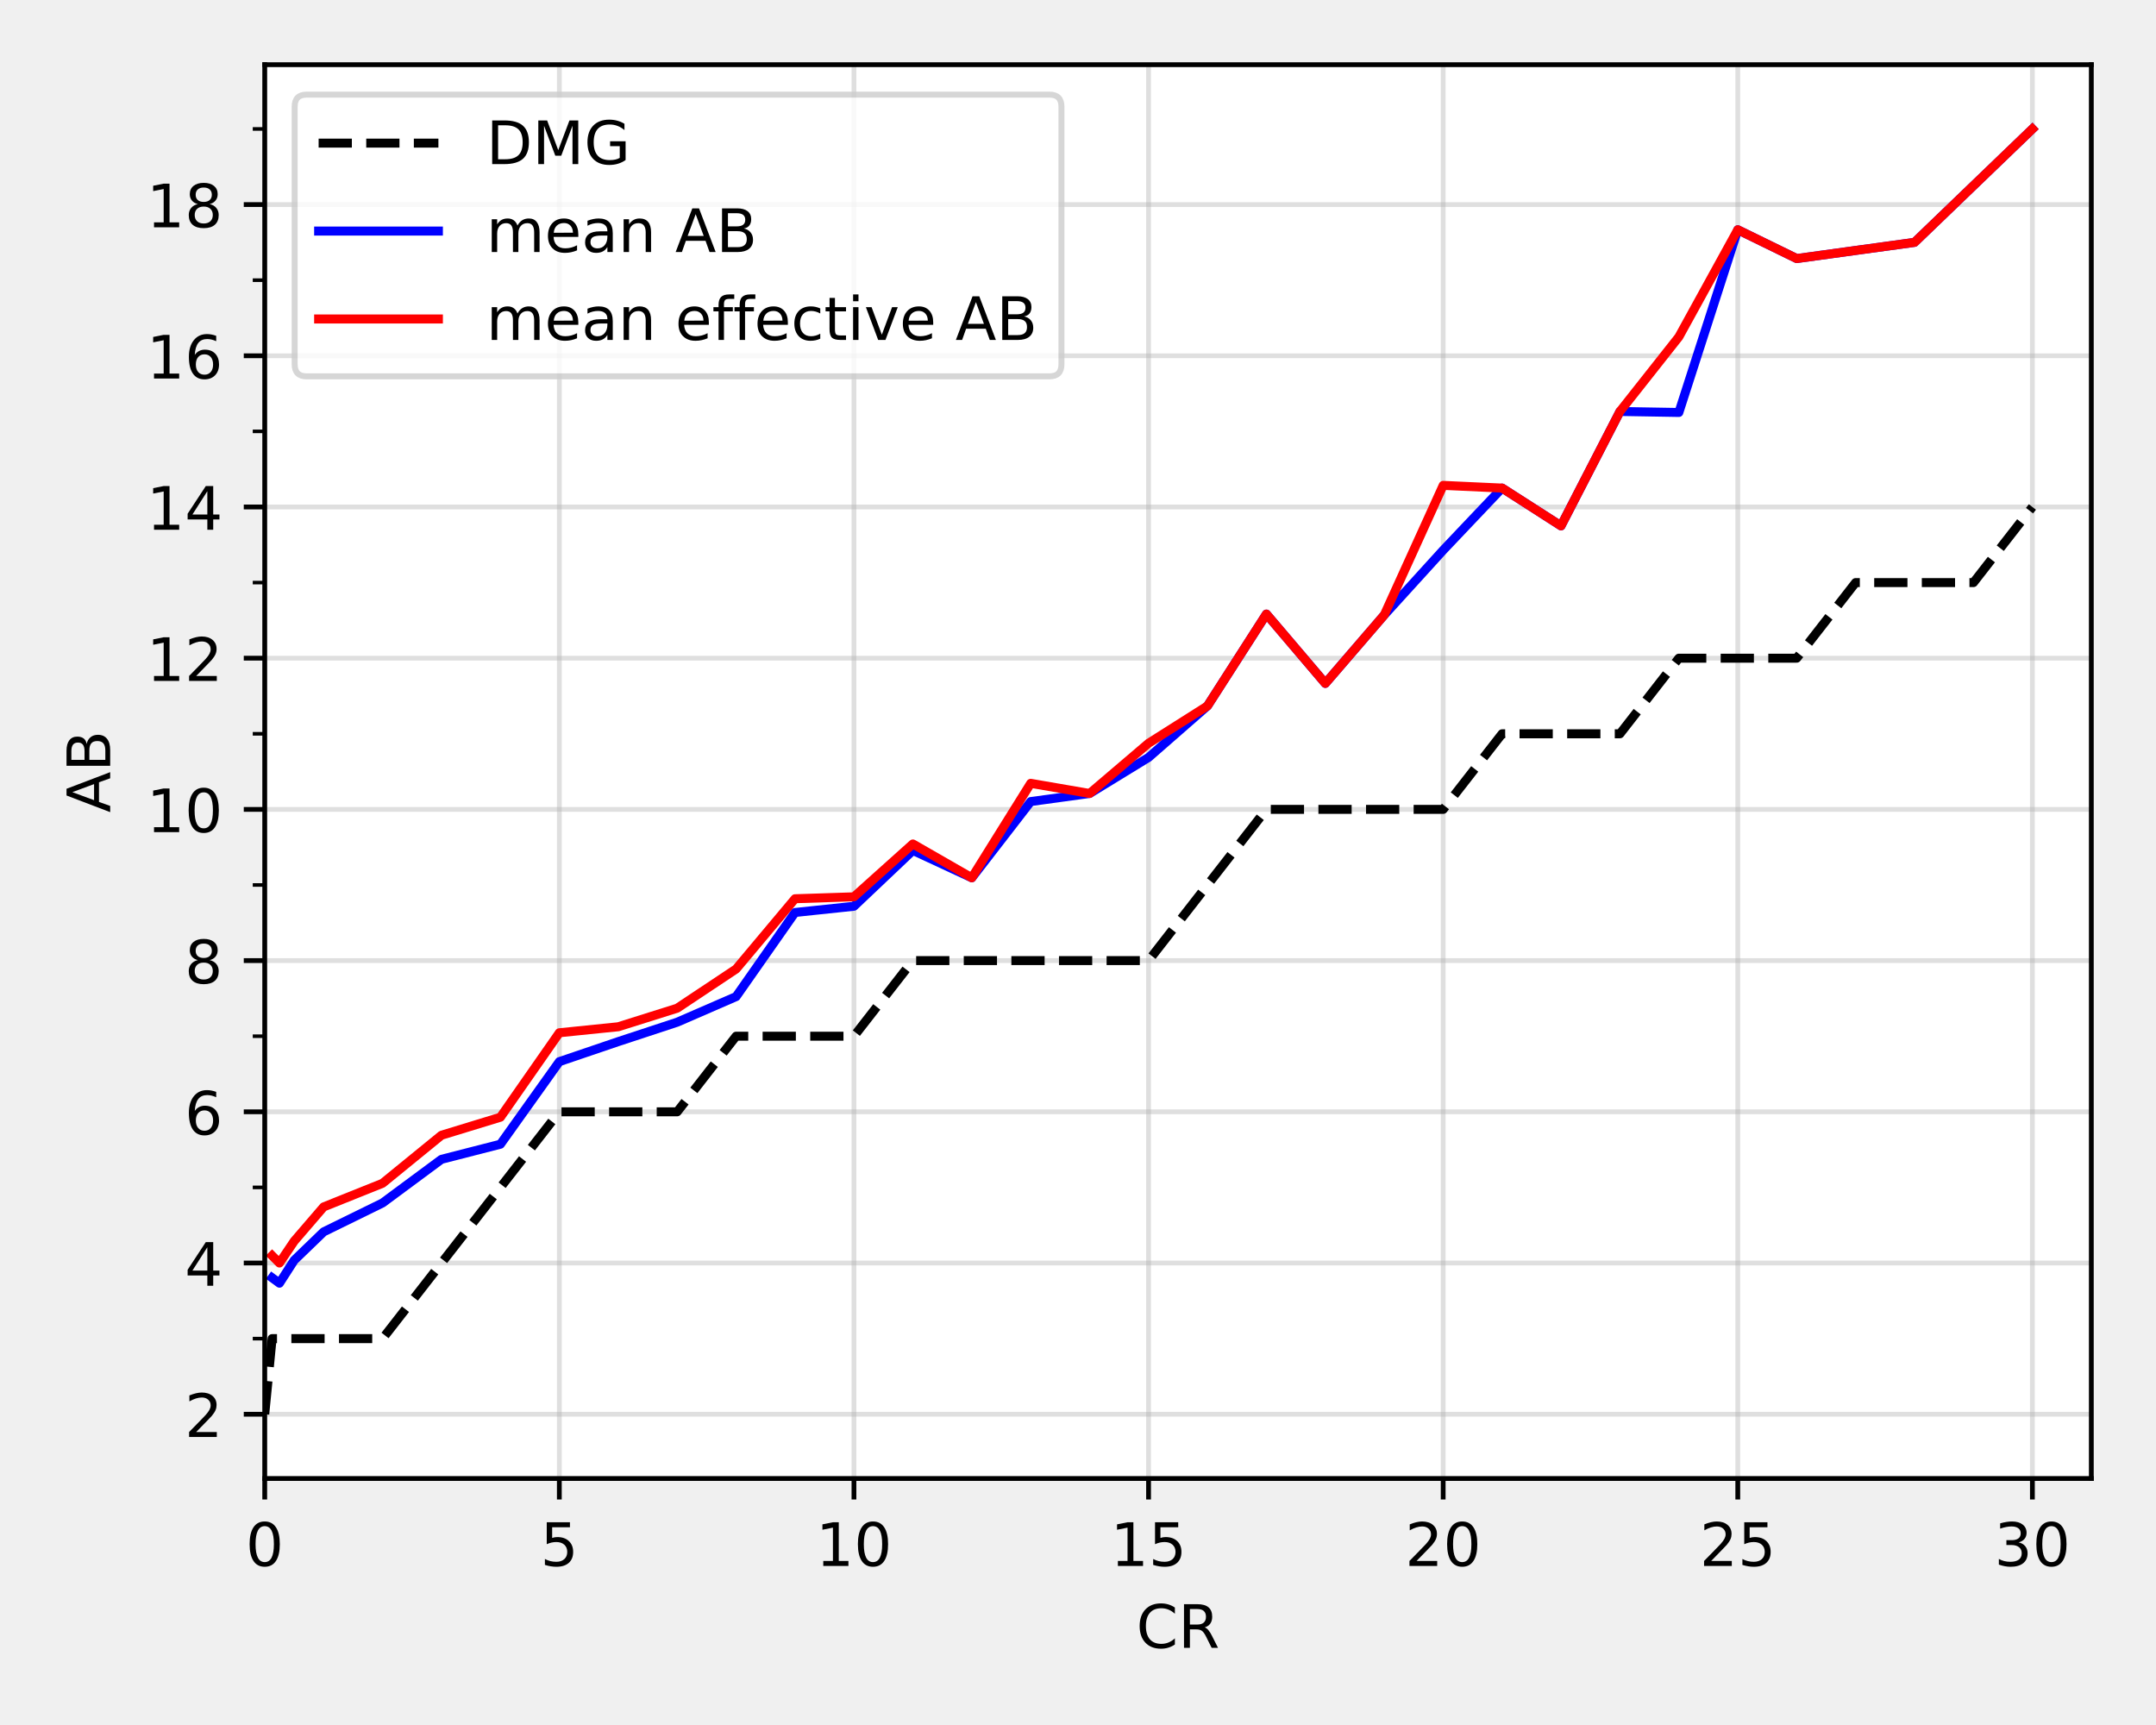
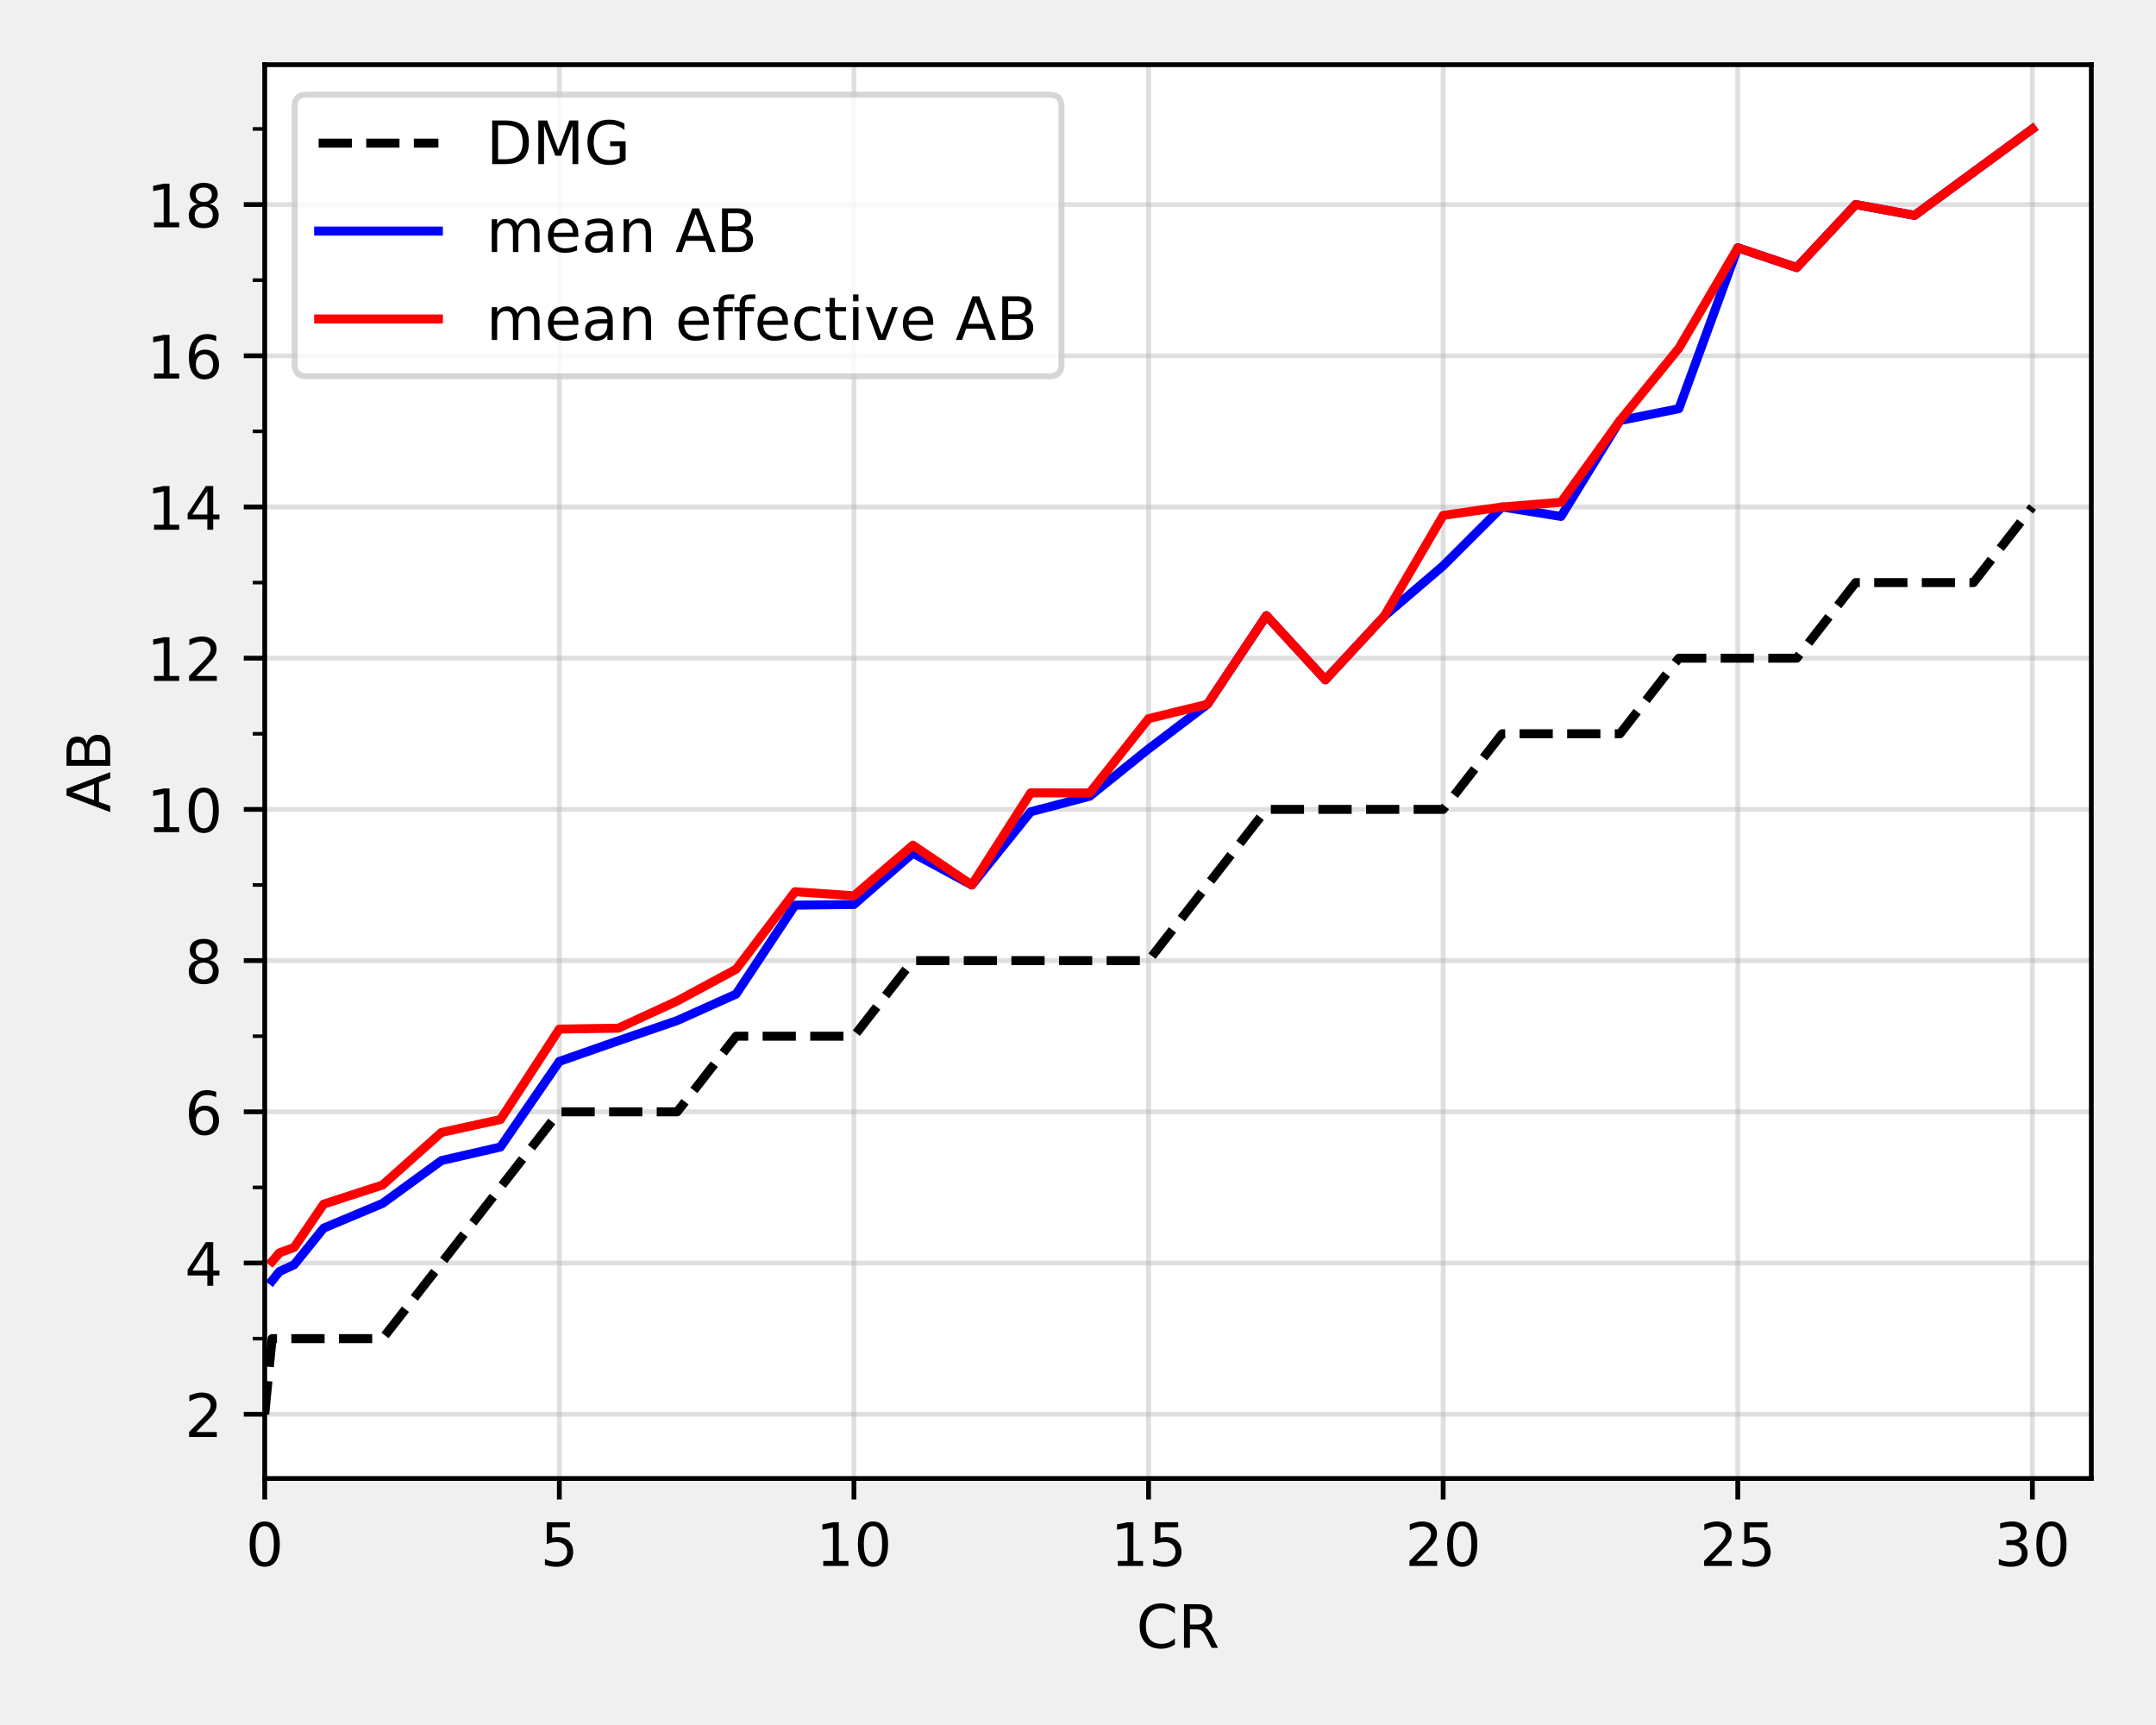
<svg xmlns="http://www.w3.org/2000/svg" xmlns:xlink="http://www.w3.org/1999/xlink" height="288pt" version="1.1" viewBox="0 0 360 288" width="360pt">
  <defs>
    <style type="text/css">*{stroke-linecap:butt;stroke-linejoin:round;}</style>
  </defs>
  <g id="figure_1">
    <g id="patch_1">
      <path d="M 0 288  L 360 288  L 360 0  L 0 0  z " style="fill:none;" />
    </g>
    <g id="axes_1">
      <g id="patch_2">
        <path d="M 44.203 246.844  L 349.2 246.844  L 349.2 10.8  L 44.203 10.8  z " style="fill:#ffffff;" />
      </g>
      <g id="matplotlib.axis_1">
        <g id="xtick_1">
          <g id="line2d_1">
-             <path clip-path="url(#p9a1502c5e4)" d="M 44.203 246.844  L 44.203 10.8  " style="fill:none;stroke:#b0b0b0;stroke-linecap:square;stroke-opacity:0.4;stroke-width:0.8;" />
+             <path clip-path="url(#p4f649b73f1)" d="M 44.203 246.844  L 44.203 10.8  " style="fill:none;stroke:#b0b0b0;stroke-linecap:square;stroke-opacity:0.4;stroke-width:0.8;" />
          </g>
          <g id="line2d_2">
            <defs>
-               <path d="M 0 0  L 0 3.5  " id="m3c1e913230" style="stroke:#000000;stroke-width:0.8;" />
-             </defs>
-             <g>
-               <use style="stroke:#000000;stroke-width:0.8;" x="44.203" xlink:href="#m3c1e913230" y="246.844" />
+               <path d="M 0 0  L 0 3.5  " id="m9f18077990" style="stroke:#000000;stroke-width:0.8;" />
+             </defs>
+             <g>
+               <use style="stroke:#000000;stroke-width:0.8;" x="44.203" xlink:href="#m9f18077990" y="246.844" />
            </g>
          </g>
          <g id="text_1">
            <g transform="translate(41.02188 261.4422)scale(0.1 -0.1)">
              <defs>
                <path d="M 31.781 66.406  Q 24.172 66.406 20.328 58.906  Q 16.5 51.422 16.5 36.375  Q 16.5 21.391 20.328 13.891  Q 24.172 6.391 31.781 6.391  Q 39.453 6.391 43.281 13.891  Q 47.125 21.391 47.125 36.375  Q 47.125 51.422 43.281 58.906  Q 39.453 66.406 31.781 66.406  z M 31.781 74.219  Q 44.047 74.219 50.516 64.516  Q 56.984 54.828 56.984 36.375  Q 56.984 17.969 50.516 8.266  Q 44.047 -1.422 31.781 -1.422  Q 19.531 -1.422 13.062 8.266  Q 6.594 17.969 6.594 36.375  Q 6.594 54.828 13.062 64.516  Q 19.531 74.219 31.781 74.219  z " id="DejaVuSans-48" />
              </defs>
              <use xlink:href="#DejaVuSans-48" />
            </g>
          </g>
        </g>
        <g id="xtick_2">
          <g id="line2d_3">
-             <path clip-path="url(#p9a1502c5e4)" d="M 93.396 246.844  L 93.396 10.8  " style="fill:none;stroke:#b0b0b0;stroke-linecap:square;stroke-opacity:0.4;stroke-width:0.8;" />
+             <path clip-path="url(#p4f649b73f1)" d="M 93.396 246.844  L 93.396 10.8  " style="fill:none;stroke:#b0b0b0;stroke-linecap:square;stroke-opacity:0.4;stroke-width:0.8;" />
          </g>
          <g id="line2d_4">
            <g>
-               <use style="stroke:#000000;stroke-width:0.8;" x="93.396" xlink:href="#m3c1e913230" y="246.844" />
+               <use style="stroke:#000000;stroke-width:0.8;" x="93.396" xlink:href="#m9f18077990" y="246.844" />
            </g>
          </g>
          <g id="text_2">
            <g transform="translate(90.21492 261.4422)scale(0.1 -0.1)">
              <defs>
                <path d="M 10.797 72.906  L 49.516 72.906  L 49.516 64.594  L 19.828 64.594  L 19.828 46.734  Q 21.969 47.469 24.109 47.828  Q 26.266 48.188 28.422 48.188  Q 40.625 48.188 47.75 41.5  Q 54.891 34.812 54.891 23.391  Q 54.891 11.625 47.562 5.094  Q 40.234 -1.422 26.906 -1.422  Q 22.312 -1.422 17.547 -0.641  Q 12.797 0.141 7.719 1.703  L 7.719 11.625  Q 12.109 9.234 16.797 8.062  Q 21.484 6.891 26.703 6.891  Q 35.156 6.891 40.078 11.328  Q 45.016 15.766 45.016 23.391  Q 45.016 31 40.078 35.438  Q 35.156 39.891 26.703 39.891  Q 22.75 39.891 18.812 39.016  Q 14.891 38.141 10.797 36.281  z " id="DejaVuSans-53" />
              </defs>
              <use xlink:href="#DejaVuSans-53" />
            </g>
          </g>
        </g>
        <g id="xtick_3">
          <g id="line2d_5">
-             <path clip-path="url(#p9a1502c5e4)" d="M 142.589 246.844  L 142.589 10.8  " style="fill:none;stroke:#b0b0b0;stroke-linecap:square;stroke-opacity:0.4;stroke-width:0.8;" />
+             <path clip-path="url(#p4f649b73f1)" d="M 142.589 246.844  L 142.589 10.8  " style="fill:none;stroke:#b0b0b0;stroke-linecap:square;stroke-opacity:0.4;stroke-width:0.8;" />
          </g>
          <g id="line2d_6">
            <g>
-               <use style="stroke:#000000;stroke-width:0.8;" x="142.589" xlink:href="#m3c1e913230" y="246.844" />
+               <use style="stroke:#000000;stroke-width:0.8;" x="142.589" xlink:href="#m9f18077990" y="246.844" />
            </g>
          </g>
          <g id="text_3">
            <g transform="translate(136.2267 261.4422)scale(0.1 -0.1)">
              <defs>
                <path d="M 12.406 8.297  L 28.516 8.297  L 28.516 63.922  L 10.984 60.406  L 10.984 69.391  L 28.422 72.906  L 38.281 72.906  L 38.281 8.297  L 54.391 8.297  L 54.391 0  L 12.406 0  z " id="DejaVuSans-49" />
              </defs>
              <use xlink:href="#DejaVuSans-49" />
              <use x="63.623" xlink:href="#DejaVuSans-48" />
            </g>
          </g>
        </g>
        <g id="xtick_4">
          <g id="line2d_7">
-             <path clip-path="url(#p9a1502c5e4)" d="M 191.782 246.844  L 191.782 10.8  " style="fill:none;stroke:#b0b0b0;stroke-linecap:square;stroke-opacity:0.4;stroke-width:0.8;" />
+             <path clip-path="url(#p4f649b73f1)" d="M 191.782 246.844  L 191.782 10.8  " style="fill:none;stroke:#b0b0b0;stroke-linecap:square;stroke-opacity:0.4;stroke-width:0.8;" />
          </g>
          <g id="line2d_8">
            <g>
-               <use style="stroke:#000000;stroke-width:0.8;" x="191.782" xlink:href="#m3c1e913230" y="246.844" />
+               <use style="stroke:#000000;stroke-width:0.8;" x="191.782" xlink:href="#m9f18077990" y="246.844" />
            </g>
          </g>
          <g id="text_4">
            <g transform="translate(185.4198 261.4422)scale(0.1 -0.1)">
              <use xlink:href="#DejaVuSans-49" />
              <use x="63.623" xlink:href="#DejaVuSans-53" />
            </g>
          </g>
        </g>
        <g id="xtick_5">
          <g id="line2d_9">
-             <path clip-path="url(#p9a1502c5e4)" d="M 240.975 246.844  L 240.975 10.8  " style="fill:none;stroke:#b0b0b0;stroke-linecap:square;stroke-opacity:0.4;stroke-width:0.8;" />
+             <path clip-path="url(#p4f649b73f1)" d="M 240.975 246.844  L 240.975 10.8  " style="fill:none;stroke:#b0b0b0;stroke-linecap:square;stroke-opacity:0.4;stroke-width:0.8;" />
          </g>
          <g id="line2d_10">
            <g>
-               <use style="stroke:#000000;stroke-width:0.8;" x="240.975" xlink:href="#m3c1e913230" y="246.844" />
+               <use style="stroke:#000000;stroke-width:0.8;" x="240.975" xlink:href="#m9f18077990" y="246.844" />
            </g>
          </g>
          <g id="text_5">
            <g transform="translate(234.6128 261.4422)scale(0.1 -0.1)">
              <defs>
                <path d="M 19.188 8.297  L 53.609 8.297  L 53.609 0  L 7.328 0  L 7.328 8.297  Q 12.938 14.109 22.625 23.891  Q 32.328 33.688 34.812 36.531  Q 39.547 41.844 41.422 45.531  Q 43.312 49.219 43.312 52.781  Q 43.312 58.594 39.234 62.25  Q 35.156 65.922 28.609 65.922  Q 23.969 65.922 18.812 64.312  Q 13.672 62.703 7.812 59.422  L 7.812 69.391  Q 13.766 71.781 18.938 73  Q 24.125 74.219 28.422 74.219  Q 39.75 74.219 46.484 68.547  Q 53.219 62.891 53.219 53.422  Q 53.219 48.922 51.531 44.891  Q 49.859 40.875 45.406 35.406  Q 44.188 33.984 37.641 27.219  Q 31.109 20.453 19.188 8.297  z " id="DejaVuSans-50" />
              </defs>
              <use xlink:href="#DejaVuSans-50" />
              <use x="63.623" xlink:href="#DejaVuSans-48" />
            </g>
          </g>
        </g>
        <g id="xtick_6">
          <g id="line2d_11">
-             <path clip-path="url(#p9a1502c5e4)" d="M 290.168 246.844  L 290.168 10.8  " style="fill:none;stroke:#b0b0b0;stroke-linecap:square;stroke-opacity:0.4;stroke-width:0.8;" />
+             <path clip-path="url(#p4f649b73f1)" d="M 290.168 246.844  L 290.168 10.8  " style="fill:none;stroke:#b0b0b0;stroke-linecap:square;stroke-opacity:0.4;stroke-width:0.8;" />
          </g>
          <g id="line2d_12">
            <g>
-               <use style="stroke:#000000;stroke-width:0.8;" x="290.168" xlink:href="#m3c1e913230" y="246.844" />
+               <use style="stroke:#000000;stroke-width:0.8;" x="290.168" xlink:href="#m9f18077990" y="246.844" />
            </g>
          </g>
          <g id="text_6">
            <g transform="translate(283.8058 261.4422)scale(0.1 -0.1)">
              <use xlink:href="#DejaVuSans-50" />
              <use x="63.623" xlink:href="#DejaVuSans-53" />
            </g>
          </g>
        </g>
        <g id="xtick_7">
          <g id="line2d_13">
-             <path clip-path="url(#p9a1502c5e4)" d="M 339.361 246.844  L 339.361 10.8  " style="fill:none;stroke:#b0b0b0;stroke-linecap:square;stroke-opacity:0.4;stroke-width:0.8;" />
+             <path clip-path="url(#p4f649b73f1)" d="M 339.361 246.844  L 339.361 10.8  " style="fill:none;stroke:#b0b0b0;stroke-linecap:square;stroke-opacity:0.4;stroke-width:0.8;" />
          </g>
          <g id="line2d_14">
            <g>
-               <use style="stroke:#000000;stroke-width:0.8;" x="339.361" xlink:href="#m3c1e913230" y="246.844" />
+               <use style="stroke:#000000;stroke-width:0.8;" x="339.361" xlink:href="#m9f18077990" y="246.844" />
            </g>
          </g>
          <g id="text_7">
            <g transform="translate(332.9989 261.4422)scale(0.1 -0.1)">
              <defs>
                <path d="M 40.578 39.312  Q 47.656 37.797 51.625 33  Q 55.609 28.219 55.609 21.188  Q 55.609 10.406 48.188 4.484  Q 40.766 -1.422 27.094 -1.422  Q 22.516 -1.422 17.656 -0.516  Q 12.797 0.391 7.625 2.203  L 7.625 11.719  Q 11.719 9.328 16.594 8.109  Q 21.484 6.891 26.812 6.891  Q 36.078 6.891 40.938 10.547  Q 45.797 14.203 45.797 21.188  Q 45.797 27.641 41.281 31.266  Q 36.766 34.906 28.719 34.906  L 20.219 34.906  L 20.219 43.016  L 29.109 43.016  Q 36.375 43.016 40.234 45.922  Q 44.094 48.828 44.094 54.297  Q 44.094 59.906 40.109 62.906  Q 36.141 65.922 28.719 65.922  Q 24.656 65.922 20.016 65.031  Q 15.375 64.156 9.812 62.312  L 9.812 71.094  Q 15.438 72.656 20.344 73.438  Q 25.25 74.219 29.594 74.219  Q 40.828 74.219 47.359 69.109  Q 53.906 64.016 53.906 55.328  Q 53.906 49.266 50.438 45.094  Q 46.969 40.922 40.578 39.312  z " id="DejaVuSans-51" />
              </defs>
              <use xlink:href="#DejaVuSans-51" />
              <use x="63.623" xlink:href="#DejaVuSans-48" />
            </g>
          </g>
        </g>
        <g id="text_8">
          <g transform="translate(189.7359 275.1203)scale(0.1 -0.1)">
            <defs>
              <path d="M 64.406 67.281  L 64.406 56.891  Q 59.422 61.531 53.781 63.812  Q 48.141 66.109 41.797 66.109  Q 29.297 66.109 22.656 58.469  Q 16.016 50.828 16.016 36.375  Q 16.016 21.969 22.656 14.328  Q 29.297 6.688 41.797 6.688  Q 48.141 6.688 53.781 8.984  Q 59.422 11.281 64.406 15.922  L 64.406 5.609  Q 59.234 2.094 53.438 0.328  Q 47.656 -1.422 41.219 -1.422  Q 24.656 -1.422 15.125 8.703  Q 5.609 18.844 5.609 36.375  Q 5.609 53.953 15.125 64.078  Q 24.656 74.219 41.219 74.219  Q 47.75 74.219 53.531 72.484  Q 59.328 70.75 64.406 67.281  z " id="DejaVuSans-67" />
              <path d="M 44.391 34.188  Q 47.562 33.109 50.562 29.594  Q 53.562 26.078 56.594 19.922  L 66.609 0  L 56 0  L 46.688 18.703  Q 43.062 26.031 39.672 28.422  Q 36.281 30.812 30.422 30.812  L 19.672 30.812  L 19.672 0  L 9.812 0  L 9.812 72.906  L 32.078 72.906  Q 44.578 72.906 50.734 67.672  Q 56.891 62.453 56.891 51.906  Q 56.891 45.016 53.688 40.469  Q 50.484 35.938 44.391 34.188  z M 19.672 64.797  L 19.672 38.922  L 32.078 38.922  Q 39.203 38.922 42.844 42.219  Q 46.484 45.516 46.484 51.906  Q 46.484 58.297 42.844 61.547  Q 39.203 64.797 32.078 64.797  z " id="DejaVuSans-82" />
            </defs>
            <use xlink:href="#DejaVuSans-67" />
            <use x="69.824" xlink:href="#DejaVuSans-82" />
          </g>
        </g>
      </g>
      <g id="matplotlib.axis_2">
        <g id="ytick_1">
          <g id="line2d_15">
-             <path clip-path="url(#p9a1502c5e4)" d="M 44.203 236.114  L 349.2 236.114  " style="fill:none;stroke:#b0b0b0;stroke-linecap:square;stroke-opacity:0.4;stroke-width:0.8;" />
+             <path clip-path="url(#p4f649b73f1)" d="M 44.203 236.114  L 349.2 236.114  " style="fill:none;stroke:#b0b0b0;stroke-linecap:square;stroke-opacity:0.4;stroke-width:0.8;" />
          </g>
          <g id="line2d_16">
            <defs>
-               <path d="M 0 0  L -3.5 0  " id="mff03775063" style="stroke:#000000;stroke-width:0.8;" />
-             </defs>
-             <g>
-               <use style="stroke:#000000;stroke-width:0.8;" x="44.203" xlink:href="#mff03775063" y="236.114" />
+               <path d="M 0 0  L -3.5 0  " id="m749da99d2d" style="stroke:#000000;stroke-width:0.8;" />
+             </defs>
+             <g>
+               <use style="stroke:#000000;stroke-width:0.8;" x="44.203" xlink:href="#m749da99d2d" y="236.114" />
            </g>
          </g>
          <g id="text_9">
            <g transform="translate(30.84062 239.9137)scale(0.1 -0.1)">
              <use xlink:href="#DejaVuSans-50" />
            </g>
          </g>
        </g>
        <g id="ytick_2">
          <g id="line2d_17">
-             <path clip-path="url(#p9a1502c5e4)" d="M 44.203 210.869  L 349.2 210.869  " style="fill:none;stroke:#b0b0b0;stroke-linecap:square;stroke-opacity:0.4;stroke-width:0.8;" />
+             <path clip-path="url(#p4f649b73f1)" d="M 44.203 210.869  L 349.2 210.869  " style="fill:none;stroke:#b0b0b0;stroke-linecap:square;stroke-opacity:0.4;stroke-width:0.8;" />
          </g>
          <g id="line2d_18">
            <g>
-               <use style="stroke:#000000;stroke-width:0.8;" x="44.203" xlink:href="#mff03775063" y="210.869" />
+               <use style="stroke:#000000;stroke-width:0.8;" x="44.203" xlink:href="#m749da99d2d" y="210.869" />
            </g>
          </g>
          <g id="text_10">
            <g transform="translate(30.84062 214.6684)scale(0.1 -0.1)">
              <defs>
                <path d="M 37.797 64.312  L 12.891 25.391  L 37.797 25.391  z M 35.203 72.906  L 47.609 72.906  L 47.609 25.391  L 58.016 25.391  L 58.016 17.188  L 47.609 17.188  L 47.609 0  L 37.797 0  L 37.797 17.188  L 4.891 17.188  L 4.891 26.703  z " id="DejaVuSans-52" />
              </defs>
              <use xlink:href="#DejaVuSans-52" />
            </g>
          </g>
        </g>
        <g id="ytick_3">
          <g id="line2d_19">
-             <path clip-path="url(#p9a1502c5e4)" d="M 44.203 185.624  L 349.2 185.624  " style="fill:none;stroke:#b0b0b0;stroke-linecap:square;stroke-opacity:0.4;stroke-width:0.8;" />
+             <path clip-path="url(#p4f649b73f1)" d="M 44.203 185.624  L 349.2 185.624  " style="fill:none;stroke:#b0b0b0;stroke-linecap:square;stroke-opacity:0.4;stroke-width:0.8;" />
          </g>
          <g id="line2d_20">
            <g>
-               <use style="stroke:#000000;stroke-width:0.8;" x="44.203" xlink:href="#mff03775063" y="185.624" />
+               <use style="stroke:#000000;stroke-width:0.8;" x="44.203" xlink:href="#m749da99d2d" y="185.624" />
            </g>
          </g>
          <g id="text_11">
            <g transform="translate(30.84062 189.4231)scale(0.1 -0.1)">
              <defs>
                <path d="M 33.016 40.375  Q 26.375 40.375 22.484 35.828  Q 18.609 31.297 18.609 23.391  Q 18.609 15.531 22.484 10.953  Q 26.375 6.391 33.016 6.391  Q 39.656 6.391 43.531 10.953  Q 47.406 15.531 47.406 23.391  Q 47.406 31.297 43.531 35.828  Q 39.656 40.375 33.016 40.375  z M 52.594 71.297  L 52.594 62.312  Q 48.875 64.062 45.094 64.984  Q 41.312 65.922 37.594 65.922  Q 27.828 65.922 22.672 59.328  Q 17.531 52.734 16.797 39.406  Q 19.672 43.656 24.016 45.922  Q 28.375 48.188 33.594 48.188  Q 44.578 48.188 50.953 41.516  Q 57.328 34.859 57.328 23.391  Q 57.328 12.156 50.688 5.359  Q 44.047 -1.422 33.016 -1.422  Q 20.359 -1.422 13.672 8.266  Q 6.984 17.969 6.984 36.375  Q 6.984 53.656 15.188 63.938  Q 23.391 74.219 37.203 74.219  Q 40.922 74.219 44.703 73.484  Q 48.484 72.75 52.594 71.297  z " id="DejaVuSans-54" />
              </defs>
              <use xlink:href="#DejaVuSans-54" />
            </g>
          </g>
        </g>
        <g id="ytick_4">
          <g id="line2d_21">
-             <path clip-path="url(#p9a1502c5e4)" d="M 44.203 160.379  L 349.2 160.379  " style="fill:none;stroke:#b0b0b0;stroke-linecap:square;stroke-opacity:0.4;stroke-width:0.8;" />
+             <path clip-path="url(#p4f649b73f1)" d="M 44.203 160.379  L 349.2 160.379  " style="fill:none;stroke:#b0b0b0;stroke-linecap:square;stroke-opacity:0.4;stroke-width:0.8;" />
          </g>
          <g id="line2d_22">
            <g>
-               <use style="stroke:#000000;stroke-width:0.8;" x="44.203" xlink:href="#mff03775063" y="160.379" />
+               <use style="stroke:#000000;stroke-width:0.8;" x="44.203" xlink:href="#m749da99d2d" y="160.379" />
            </g>
          </g>
          <g id="text_12">
            <g transform="translate(30.84062 164.1777)scale(0.1 -0.1)">
              <defs>
                <path d="M 31.781 34.625  Q 24.75 34.625 20.719 30.859  Q 16.703 27.094 16.703 20.516  Q 16.703 13.922 20.719 10.156  Q 24.75 6.391 31.781 6.391  Q 38.812 6.391 42.859 10.172  Q 46.922 13.969 46.922 20.516  Q 46.922 27.094 42.891 30.859  Q 38.875 34.625 31.781 34.625  z M 21.922 38.812  Q 15.578 40.375 12.031 44.719  Q 8.5 49.078 8.5 55.328  Q 8.5 64.062 14.719 69.141  Q 20.953 74.219 31.781 74.219  Q 42.672 74.219 48.875 69.141  Q 55.078 64.062 55.078 55.328  Q 55.078 49.078 51.531 44.719  Q 48 40.375 41.703 38.812  Q 48.828 37.156 52.797 32.312  Q 56.781 27.484 56.781 20.516  Q 56.781 9.906 50.312 4.234  Q 43.844 -1.422 31.781 -1.422  Q 19.734 -1.422 13.25 4.234  Q 6.781 9.906 6.781 20.516  Q 6.781 27.484 10.781 32.312  Q 14.797 37.156 21.922 38.812  z M 18.312 54.391  Q 18.312 48.734 21.844 45.562  Q 25.391 42.391 31.781 42.391  Q 38.141 42.391 41.719 45.562  Q 45.312 48.734 45.312 54.391  Q 45.312 60.062 41.719 63.234  Q 38.141 66.406 31.781 66.406  Q 25.391 66.406 21.844 63.234  Q 18.312 60.062 18.312 54.391  z " id="DejaVuSans-56" />
              </defs>
              <use xlink:href="#DejaVuSans-56" />
            </g>
          </g>
        </g>
        <g id="ytick_5">
          <g id="line2d_23">
-             <path clip-path="url(#p9a1502c5e4)" d="M 44.203 135.133  L 349.2 135.133  " style="fill:none;stroke:#b0b0b0;stroke-linecap:square;stroke-opacity:0.4;stroke-width:0.8;" />
+             <path clip-path="url(#p4f649b73f1)" d="M 44.203 135.133  L 349.2 135.133  " style="fill:none;stroke:#b0b0b0;stroke-linecap:square;stroke-opacity:0.4;stroke-width:0.8;" />
          </g>
          <g id="line2d_24">
            <g>
-               <use style="stroke:#000000;stroke-width:0.8;" x="44.203" xlink:href="#mff03775063" y="135.133" />
+               <use style="stroke:#000000;stroke-width:0.8;" x="44.203" xlink:href="#m749da99d2d" y="135.133" />
            </g>
          </g>
          <g id="text_13">
            <g transform="translate(24.47812 138.9324)scale(0.1 -0.1)">
              <use xlink:href="#DejaVuSans-49" />
              <use x="63.623" xlink:href="#DejaVuSans-48" />
            </g>
          </g>
        </g>
        <g id="ytick_6">
          <g id="line2d_25">
-             <path clip-path="url(#p9a1502c5e4)" d="M 44.203 109.888  L 349.2 109.888  " style="fill:none;stroke:#b0b0b0;stroke-linecap:square;stroke-opacity:0.4;stroke-width:0.8;" />
+             <path clip-path="url(#p4f649b73f1)" d="M 44.203 109.888  L 349.2 109.888  " style="fill:none;stroke:#b0b0b0;stroke-linecap:square;stroke-opacity:0.4;stroke-width:0.8;" />
          </g>
          <g id="line2d_26">
            <g>
-               <use style="stroke:#000000;stroke-width:0.8;" x="44.203" xlink:href="#mff03775063" y="109.888" />
+               <use style="stroke:#000000;stroke-width:0.8;" x="44.203" xlink:href="#m749da99d2d" y="109.888" />
            </g>
          </g>
          <g id="text_14">
            <g transform="translate(24.47812 113.6871)scale(0.1 -0.1)">
              <use xlink:href="#DejaVuSans-49" />
              <use x="63.623" xlink:href="#DejaVuSans-50" />
            </g>
          </g>
        </g>
        <g id="ytick_7">
          <g id="line2d_27">
-             <path clip-path="url(#p9a1502c5e4)" d="M 44.203 84.643  L 349.2 84.643  " style="fill:none;stroke:#b0b0b0;stroke-linecap:square;stroke-opacity:0.4;stroke-width:0.8;" />
+             <path clip-path="url(#p4f649b73f1)" d="M 44.203 84.643  L 349.2 84.643  " style="fill:none;stroke:#b0b0b0;stroke-linecap:square;stroke-opacity:0.4;stroke-width:0.8;" />
          </g>
          <g id="line2d_28">
            <g>
-               <use style="stroke:#000000;stroke-width:0.8;" x="44.203" xlink:href="#mff03775063" y="84.643" />
+               <use style="stroke:#000000;stroke-width:0.8;" x="44.203" xlink:href="#m749da99d2d" y="84.643" />
            </g>
          </g>
          <g id="text_15">
            <g transform="translate(24.47812 88.44178)scale(0.1 -0.1)">
              <use xlink:href="#DejaVuSans-49" />
              <use x="63.623" xlink:href="#DejaVuSans-52" />
            </g>
          </g>
        </g>
        <g id="ytick_8">
          <g id="line2d_29">
-             <path clip-path="url(#p9a1502c5e4)" d="M 44.203 59.397  L 349.2 59.397  " style="fill:none;stroke:#b0b0b0;stroke-linecap:square;stroke-opacity:0.4;stroke-width:0.8;" />
+             <path clip-path="url(#p4f649b73f1)" d="M 44.203 59.397  L 349.2 59.397  " style="fill:none;stroke:#b0b0b0;stroke-linecap:square;stroke-opacity:0.4;stroke-width:0.8;" />
          </g>
          <g id="line2d_30">
            <g>
-               <use style="stroke:#000000;stroke-width:0.8;" x="44.203" xlink:href="#mff03775063" y="59.397" />
+               <use style="stroke:#000000;stroke-width:0.8;" x="44.203" xlink:href="#m749da99d2d" y="59.397" />
            </g>
          </g>
          <g id="text_16">
            <g transform="translate(24.47812 63.19646)scale(0.1 -0.1)">
              <use xlink:href="#DejaVuSans-49" />
              <use x="63.623" xlink:href="#DejaVuSans-54" />
            </g>
          </g>
        </g>
        <g id="ytick_9">
          <g id="line2d_31">
-             <path clip-path="url(#p9a1502c5e4)" d="M 44.203 34.152  L 349.2 34.152  " style="fill:none;stroke:#b0b0b0;stroke-linecap:square;stroke-opacity:0.4;stroke-width:0.8;" />
+             <path clip-path="url(#p4f649b73f1)" d="M 44.203 34.152  L 349.2 34.152  " style="fill:none;stroke:#b0b0b0;stroke-linecap:square;stroke-opacity:0.4;stroke-width:0.8;" />
          </g>
          <g id="line2d_32">
            <g>
-               <use style="stroke:#000000;stroke-width:0.8;" x="44.203" xlink:href="#mff03775063" y="34.152" />
+               <use style="stroke:#000000;stroke-width:0.8;" x="44.203" xlink:href="#m749da99d2d" y="34.152" />
            </g>
          </g>
          <g id="text_17">
            <g transform="translate(24.47812 37.95114)scale(0.1 -0.1)">
              <use xlink:href="#DejaVuSans-49" />
              <use x="63.623" xlink:href="#DejaVuSans-56" />
            </g>
          </g>
        </g>
        <g id="ytick_10">
          <g id="line2d_33">
            <defs>
-               <path d="M 0 0  L -2 0  " id="m88afa65d5d" style="stroke:#000000;stroke-width:0.6;" />
-             </defs>
-             <g>
-               <use style="stroke:#000000;stroke-width:0.6;" x="44.203" xlink:href="#m88afa65d5d" y="223.492" />
+               <path d="M 0 0  L -2 0  " id="m6aa58c9fb2" style="stroke:#000000;stroke-width:0.6;" />
+             </defs>
+             <g>
+               <use style="stroke:#000000;stroke-width:0.6;" x="44.203" xlink:href="#m6aa58c9fb2" y="223.492" />
            </g>
          </g>
        </g>
        <g id="ytick_11">
          <g id="line2d_34">
            <g>
-               <use style="stroke:#000000;stroke-width:0.6;" x="44.203" xlink:href="#m88afa65d5d" y="198.247" />
+               <use style="stroke:#000000;stroke-width:0.6;" x="44.203" xlink:href="#m6aa58c9fb2" y="198.247" />
            </g>
          </g>
        </g>
        <g id="ytick_12">
          <g id="line2d_35">
            <g>
-               <use style="stroke:#000000;stroke-width:0.6;" x="44.203" xlink:href="#m88afa65d5d" y="173.001" />
+               <use style="stroke:#000000;stroke-width:0.6;" x="44.203" xlink:href="#m6aa58c9fb2" y="173.001" />
            </g>
          </g>
        </g>
        <g id="ytick_13">
          <g id="line2d_36">
            <g>
-               <use style="stroke:#000000;stroke-width:0.6;" x="44.203" xlink:href="#m88afa65d5d" y="147.756" />
+               <use style="stroke:#000000;stroke-width:0.6;" x="44.203" xlink:href="#m6aa58c9fb2" y="147.756" />
            </g>
          </g>
        </g>
        <g id="ytick_14">
          <g id="line2d_37">
            <g>
-               <use style="stroke:#000000;stroke-width:0.6;" x="44.203" xlink:href="#m88afa65d5d" y="122.511" />
+               <use style="stroke:#000000;stroke-width:0.6;" x="44.203" xlink:href="#m6aa58c9fb2" y="122.511" />
            </g>
          </g>
        </g>
        <g id="ytick_15">
          <g id="line2d_38">
            <g>
-               <use style="stroke:#000000;stroke-width:0.6;" x="44.203" xlink:href="#m88afa65d5d" y="97.265" />
+               <use style="stroke:#000000;stroke-width:0.6;" x="44.203" xlink:href="#m6aa58c9fb2" y="97.265" />
            </g>
          </g>
        </g>
        <g id="ytick_16">
          <g id="line2d_39">
            <g>
-               <use style="stroke:#000000;stroke-width:0.6;" x="44.203" xlink:href="#m88afa65d5d" y="72.02" />
+               <use style="stroke:#000000;stroke-width:0.6;" x="44.203" xlink:href="#m6aa58c9fb2" y="72.02" />
            </g>
          </g>
        </g>
        <g id="ytick_17">
          <g id="line2d_40">
            <g>
-               <use style="stroke:#000000;stroke-width:0.6;" x="44.203" xlink:href="#m88afa65d5d" y="46.775" />
+               <use style="stroke:#000000;stroke-width:0.6;" x="44.203" xlink:href="#m6aa58c9fb2" y="46.775" />
            </g>
          </g>
        </g>
        <g id="ytick_18">
          <g id="line2d_41">
            <g>
-               <use style="stroke:#000000;stroke-width:0.6;" x="44.203" xlink:href="#m88afa65d5d" y="21.529" />
+               <use style="stroke:#000000;stroke-width:0.6;" x="44.203" xlink:href="#m6aa58c9fb2" y="21.529" />
            </g>
          </g>
        </g>
        <g id="text_18">
          <g transform="translate(18.39844 135.6727)rotate(-90)scale(0.1 -0.1)">
            <defs>
              <path d="M 34.188 63.188  L 20.797 26.906  L 47.609 26.906  z M 28.609 72.906  L 39.797 72.906  L 67.578 0  L 57.328 0  L 50.688 18.703  L 17.828 18.703  L 11.188 0  L 0.781 0  z " id="DejaVuSans-65" />
              <path d="M 19.672 34.812  L 19.672 8.109  L 35.5 8.109  Q 43.453 8.109 47.281 11.406  Q 51.125 14.703 51.125 21.484  Q 51.125 28.328 47.281 31.562  Q 43.453 34.812 35.5 34.812  z M 19.672 64.797  L 19.672 42.828  L 34.281 42.828  Q 41.5 42.828 45.031 45.531  Q 48.578 48.25 48.578 53.812  Q 48.578 59.328 45.031 62.062  Q 41.5 64.797 34.281 64.797  z M 9.812 72.906  L 35.016 72.906  Q 46.297 72.906 52.391 68.219  Q 58.5 63.531 58.5 54.891  Q 58.5 48.188 55.375 44.234  Q 52.25 40.281 46.188 39.312  Q 53.469 37.75 57.5 32.781  Q 61.531 27.828 61.531 20.406  Q 61.531 10.641 54.891 5.312  Q 48.25 0 35.984 0  L 9.812 0  z " id="DejaVuSans-66" />
            </defs>
            <use xlink:href="#DejaVuSans-65" />
            <use x="68.408" xlink:href="#DejaVuSans-66" />
          </g>
        </g>
      </g>
      <g id="line2d_42">
-         <path clip-path="url(#p9a1502c5e4)" d="M 44.203 236.114  L 45.433 223.492  L 46.663 223.492  L 49.122 223.492  L 54.042 223.492  L 63.88 223.492  L 73.719 210.869  L 83.558 198.247  L 93.396 185.624  L 103.235 185.624  L 113.073 185.624  L 122.912 173.001  L 132.751 173.001  L 142.589 173.001  L 152.428 160.379  L 162.266 160.379  L 172.105 160.379  L 181.944 160.379  L 191.782 160.379  L 201.621 147.756  L 211.459 135.133  L 221.298 135.133  L 231.137 135.133  L 240.975 135.133  L 250.814 122.511  L 260.653 122.511  L 270.491 122.511  L 280.33 109.888  L 290.168 109.888  L 300.007 109.888  L 309.846 97.265  L 319.684 97.265  L 329.523 97.265  L 339.361 84.643  " style="fill:none;stroke:#000000;stroke-dasharray:5.55,2.4;stroke-dashoffset:0;stroke-width:1.5;" />
+         <path clip-path="url(#p4f649b73f1)" d="M 44.203 236.114  L 45.433 223.492  L 46.663 223.492  L 49.122 223.492  L 54.042 223.492  L 63.88 223.492  L 73.719 210.869  L 83.558 198.247  L 93.396 185.624  L 103.235 185.624  L 113.073 185.624  L 122.912 173.001  L 132.751 173.001  L 142.589 173.001  L 152.428 160.379  L 162.266 160.379  L 172.105 160.379  L 181.944 160.379  L 191.782 160.379  L 201.621 147.756  L 211.459 135.133  L 221.298 135.133  L 231.137 135.133  L 240.975 135.133  L 250.814 122.511  L 260.653 122.511  L 270.491 122.511  L 280.33 109.888  L 290.168 109.888  L 300.007 109.888  L 309.846 97.265  L 319.684 97.265  L 329.523 97.265  L 339.361 84.643  " style="fill:none;stroke:#000000;stroke-dasharray:5.55,2.4;stroke-dashoffset:0;stroke-width:1.5;" />
      </g>
      <g id="line2d_43">
-         <path clip-path="url(#p9a1502c5e4)" d="M 45.433 213.332  L 46.663 214.235  L 49.122 210.413  L 54.042 205.664  L 63.88 200.84  L 73.719 193.555  L 83.558 191.034  L 93.396 177.247  L 103.235 173.903  L 113.073 170.664  L 122.912 166.389  L 132.751 152.346  L 142.589 151.306  L 152.428 141.986  L 162.266 146.554  L 172.105 133.827  L 181.944 132.476  L 191.782 126.455  L 201.621 117.86  L 211.459 102.525  L 221.298 114.095  L 231.137 102.675  L 240.975 91.856  L 250.814 81.487  L 260.653 87.798  L 270.491 68.698  L 280.33 68.864  L 290.168 38.359  L 300.007 43.168  L 319.684 40.463  L 339.361 21.529  " style="fill:none;stroke:#0000ff;stroke-linecap:square;stroke-width:1.5;" />
+         <path clip-path="url(#p4f649b73f1)" d="M 45.433 213.823  L 46.663 212.287  L 49.122 211.144  L 54.042 205.043  L 63.88 200.917  L 73.719 193.761  L 83.558 191.505  L 93.396 177.209  L 103.235 173.766  L 113.073 170.39  L 122.912 165.969  L 132.751 151.122  L 142.589 151.002  L 152.428 142.441  L 162.266 147.756  L 172.105 135.528  L 181.944 132.938  L 191.782 125.035  L 201.621 117.571  L 211.459 102.788  L 221.298 113.494  L 231.137 102.875  L 240.975 94.46  L 250.814 84.643  L 260.653 86.22  L 270.491 70.217  L 280.33 68.233  L 290.168 41.365  L 300.007 44.671  L 309.846 34.152  L 319.684 35.955  L 339.361 21.529  " style="fill:none;stroke:#0000ff;stroke-linecap:square;stroke-width:1.5;" />
      </g>
      <g id="line2d_44">
-         <path clip-path="url(#p9a1502c5e4)" d="M 45.433 209.638  L 46.663 210.869  L 49.122 207.219  L 54.042 201.5  L 63.88 197.555  L 73.719 189.534  L 83.558 186.525  L 93.396 172.427  L 103.235 171.423  L 113.073 168.326  L 122.912 161.781  L 132.751 150.051  L 142.589 149.728  L 152.428 140.904  L 162.266 146.554  L 172.105 130.781  L 181.944 132.476  L 191.782 124.088  L 201.621 117.86  L 211.459 102.525  L 221.298 114.095  L 231.137 102.675  L 240.975 81.036  L 250.814 81.487  L 260.653 87.798  L 270.491 68.698  L 280.33 56.242  L 290.168 38.359  L 300.007 43.168  L 319.684 40.463  L 339.361 21.529  " style="fill:none;stroke:#ff0000;stroke-linecap:square;stroke-width:1.5;" />
+         <path clip-path="url(#p4f649b73f1)" d="M 45.433 210.601  L 46.663 209.167  L 49.122 208.262  L 54.042 201.038  L 63.88 197.842  L 73.719 189.066  L 83.558 186.915  L 93.396 171.814  L 103.235 171.662  L 113.073 167.125  L 122.912 161.821  L 132.751 148.878  L 142.589 149.559  L 152.428 141.112  L 162.266 147.756  L 172.105 132.372  L 181.944 132.389  L 191.782 119.986  L 201.621 117.571  L 211.459 102.788  L 221.298 113.494  L 231.137 102.875  L 240.975 86.045  L 250.814 84.643  L 260.653 83.854  L 270.491 70.217  L 280.33 58.135  L 290.168 41.365  L 300.007 44.671  L 309.846 34.152  L 319.684 35.955  L 339.361 21.529  " style="fill:none;stroke:#ff0000;stroke-linecap:square;stroke-width:1.5;" />
      </g>
      <g id="patch_3">
        <path d="M 44.203 246.844  L 44.203 10.8  " style="fill:none;stroke:#000000;stroke-linecap:square;stroke-linejoin:miter;stroke-width:0.8;" />
      </g>
      <g id="patch_4">
        <path d="M 349.2 246.844  L 349.2 10.8  " style="fill:none;stroke:#000000;stroke-linecap:square;stroke-linejoin:miter;stroke-width:0.8;" />
      </g>
      <g id="patch_5">
        <path d="M 44.203 246.844  L 349.2 246.844  " style="fill:none;stroke:#000000;stroke-linecap:square;stroke-linejoin:miter;stroke-width:0.8;" />
      </g>
      <g id="patch_6">
        <path d="M 44.203 10.8  L 349.2 10.8  " style="fill:none;stroke:#000000;stroke-linecap:square;stroke-linejoin:miter;stroke-width:0.8;" />
      </g>
      <g id="legend_1">
        <g id="patch_7">
          <path d="M 51.203 62.834  L 175.236 62.834  Q 177.236 62.834 177.236 60.834  L 177.236 17.8  Q 177.236 15.8 175.236 15.8  L 51.203 15.8  Q 49.203 15.8 49.203 17.8  L 49.203 60.834  Q 49.203 62.834 51.203 62.834  z " style="fill:#ffffff;opacity:0.8;stroke:#cccccc;stroke-linejoin:miter;" />
        </g>
        <g id="line2d_45">
          <path d="M 53.203 23.898  L 73.203 23.898  " style="fill:none;stroke:#000000;stroke-dasharray:5.55,2.4;stroke-dashoffset:0;stroke-width:1.5;" />
        </g>
        <g id="line2d_46" />
        <g id="text_19">
          <g transform="translate(81.20312 27.39844)scale(0.1 -0.1)">
            <defs>
              <path d="M 19.672 64.797  L 19.672 8.109  L 31.594 8.109  Q 46.688 8.109 53.688 14.938  Q 60.688 21.781 60.688 36.531  Q 60.688 51.172 53.688 57.984  Q 46.688 64.797 31.594 64.797  z M 9.812 72.906  L 30.078 72.906  Q 51.266 72.906 61.172 64.094  Q 71.094 55.281 71.094 36.531  Q 71.094 17.672 61.125 8.828  Q 51.172 0 30.078 0  L 9.812 0  z " id="DejaVuSans-68" />
              <path d="M 9.812 72.906  L 24.516 72.906  L 43.109 23.297  L 61.812 72.906  L 76.516 72.906  L 76.516 0  L 66.891 0  L 66.891 64.016  L 48.094 14.016  L 38.188 14.016  L 19.391 64.016  L 19.391 0  L 9.812 0  z " id="DejaVuSans-77" />
              <path d="M 59.516 10.406  L 59.516 29.984  L 43.406 29.984  L 43.406 38.094  L 69.281 38.094  L 69.281 6.781  Q 63.578 2.734 56.688 0.656  Q 49.812 -1.422 42 -1.422  Q 24.906 -1.422 15.25 8.562  Q 5.609 18.562 5.609 36.375  Q 5.609 54.25 15.25 64.234  Q 24.906 74.219 42 74.219  Q 49.125 74.219 55.547 72.453  Q 61.969 70.703 67.391 67.281  L 67.391 56.781  Q 61.922 61.422 55.766 63.766  Q 49.609 66.109 42.828 66.109  Q 29.438 66.109 22.719 58.641  Q 16.016 51.172 16.016 36.375  Q 16.016 21.625 22.719 14.156  Q 29.438 6.688 42.828 6.688  Q 48.047 6.688 52.141 7.594  Q 56.25 8.5 59.516 10.406  z " id="DejaVuSans-71" />
            </defs>
            <use xlink:href="#DejaVuSans-68" />
            <use x="77.002" xlink:href="#DejaVuSans-77" />
            <use x="163.281" xlink:href="#DejaVuSans-71" />
          </g>
        </g>
        <g id="line2d_47">
          <path d="M 53.203 38.577  L 73.203 38.577  " style="fill:none;stroke:#0000ff;stroke-linecap:square;stroke-width:1.5;" />
        </g>
        <g id="line2d_48" />
        <g id="text_20">
          <g transform="translate(81.20312 42.07656)scale(0.1 -0.1)">
            <defs>
              <path d="M 52 44.188  Q 55.375 50.25 60.062 53.125  Q 64.75 56 71.094 56  Q 79.641 56 84.281 50.016  Q 88.922 44.047 88.922 33.016  L 88.922 0  L 79.891 0  L 79.891 32.719  Q 79.891 40.578 77.094 44.375  Q 74.312 48.188 68.609 48.188  Q 61.625 48.188 57.562 43.547  Q 53.516 38.922 53.516 30.906  L 53.516 0  L 44.484 0  L 44.484 32.719  Q 44.484 40.625 41.703 44.406  Q 38.922 48.188 33.109 48.188  Q 26.219 48.188 22.156 43.531  Q 18.109 38.875 18.109 30.906  L 18.109 0  L 9.078 0  L 9.078 54.688  L 18.109 54.688  L 18.109 46.188  Q 21.188 51.219 25.484 53.609  Q 29.781 56 35.688 56  Q 41.656 56 45.828 52.969  Q 50 49.953 52 44.188  z " id="DejaVuSans-109" />
              <path d="M 56.203 29.594  L 56.203 25.203  L 14.891 25.203  Q 15.484 15.922 20.484 11.062  Q 25.484 6.203 34.422 6.203  Q 39.594 6.203 44.453 7.469  Q 49.312 8.734 54.109 11.281  L 54.109 2.781  Q 49.266 0.734 44.188 -0.344  Q 39.109 -1.422 33.891 -1.422  Q 20.797 -1.422 13.156 6.188  Q 5.516 13.812 5.516 26.812  Q 5.516 40.234 12.766 48.109  Q 20.016 56 32.328 56  Q 43.359 56 49.781 48.891  Q 56.203 41.797 56.203 29.594  z M 47.219 32.234  Q 47.125 39.594 43.094 43.984  Q 39.062 48.391 32.422 48.391  Q 24.906 48.391 20.391 44.141  Q 15.875 39.891 15.188 32.172  z " id="DejaVuSans-101" />
              <path d="M 34.281 27.484  Q 23.391 27.484 19.188 25  Q 14.984 22.516 14.984 16.5  Q 14.984 11.719 18.141 8.906  Q 21.297 6.109 26.703 6.109  Q 34.188 6.109 38.703 11.406  Q 43.219 16.703 43.219 25.484  L 43.219 27.484  z M 52.203 31.203  L 52.203 0  L 43.219 0  L 43.219 8.297  Q 40.141 3.328 35.547 0.953  Q 30.953 -1.422 24.312 -1.422  Q 15.922 -1.422 10.953 3.297  Q 6 8.016 6 15.922  Q 6 25.141 12.172 29.828  Q 18.359 34.516 30.609 34.516  L 43.219 34.516  L 43.219 35.406  Q 43.219 41.609 39.141 45  Q 35.062 48.391 27.688 48.391  Q 23 48.391 18.547 47.266  Q 14.109 46.141 10.016 43.891  L 10.016 52.203  Q 14.938 54.109 19.578 55.047  Q 24.219 56 28.609 56  Q 40.484 56 46.344 49.844  Q 52.203 43.703 52.203 31.203  z " id="DejaVuSans-97" />
              <path d="M 54.891 33.016  L 54.891 0  L 45.906 0  L 45.906 32.719  Q 45.906 40.484 42.875 44.328  Q 39.844 48.188 33.797 48.188  Q 26.516 48.188 22.312 43.547  Q 18.109 38.922 18.109 30.906  L 18.109 0  L 9.078 0  L 9.078 54.688  L 18.109 54.688  L 18.109 46.188  Q 21.344 51.125 25.703 53.562  Q 30.078 56 35.797 56  Q 45.219 56 50.047 50.172  Q 54.891 44.344 54.891 33.016  z " id="DejaVuSans-110" />
              <path id="DejaVuSans-32" />
            </defs>
            <use xlink:href="#DejaVuSans-109" />
            <use x="97.412" xlink:href="#DejaVuSans-101" />
            <use x="158.936" xlink:href="#DejaVuSans-97" />
            <use x="220.215" xlink:href="#DejaVuSans-110" />
            <use x="283.594" xlink:href="#DejaVuSans-32" />
            <use x="315.381" xlink:href="#DejaVuSans-65" />
            <use x="383.789" xlink:href="#DejaVuSans-66" />
          </g>
        </g>
        <g id="line2d_49">
          <path d="M 53.203 53.255  L 73.203 53.255  " style="fill:none;stroke:#ff0000;stroke-linecap:square;stroke-width:1.5;" />
        </g>
        <g id="line2d_50" />
        <g id="text_21">
          <g transform="translate(81.20312 56.75469)scale(0.1 -0.1)">
            <defs>
              <path d="M 37.109 75.984  L 37.109 68.5  L 28.516 68.5  Q 23.688 68.5 21.797 66.547  Q 19.922 64.594 19.922 59.516  L 19.922 54.688  L 34.719 54.688  L 34.719 47.703  L 19.922 47.703  L 19.922 0  L 10.891 0  L 10.891 47.703  L 2.297 47.703  L 2.297 54.688  L 10.891 54.688  L 10.891 58.5  Q 10.891 67.625 15.141 71.797  Q 19.391 75.984 28.609 75.984  z " id="DejaVuSans-102" />
              <path d="M 48.781 52.594  L 48.781 44.188  Q 44.969 46.297 41.141 47.344  Q 37.312 48.391 33.406 48.391  Q 24.656 48.391 19.812 42.844  Q 14.984 37.312 14.984 27.297  Q 14.984 17.281 19.812 11.734  Q 24.656 6.203 33.406 6.203  Q 37.312 6.203 41.141 7.25  Q 44.969 8.297 48.781 10.406  L 48.781 2.094  Q 45.016 0.344 40.984 -0.531  Q 36.969 -1.422 32.422 -1.422  Q 20.062 -1.422 12.781 6.344  Q 5.516 14.109 5.516 27.297  Q 5.516 40.672 12.859 48.328  Q 20.219 56 33.016 56  Q 37.156 56 41.109 55.141  Q 45.062 54.297 48.781 52.594  z " id="DejaVuSans-99" />
              <path d="M 18.312 70.219  L 18.312 54.688  L 36.812 54.688  L 36.812 47.703  L 18.312 47.703  L 18.312 18.016  Q 18.312 11.328 20.141 9.422  Q 21.969 7.516 27.594 7.516  L 36.812 7.516  L 36.812 0  L 27.594 0  Q 17.188 0 13.234 3.875  Q 9.281 7.766 9.281 18.016  L 9.281 47.703  L 2.688 47.703  L 2.688 54.688  L 9.281 54.688  L 9.281 70.219  z " id="DejaVuSans-116" />
              <path d="M 9.422 54.688  L 18.406 54.688  L 18.406 0  L 9.422 0  z M 9.422 75.984  L 18.406 75.984  L 18.406 64.594  L 9.422 64.594  z " id="DejaVuSans-105" />
              <path d="M 2.984 54.688  L 12.5 54.688  L 29.594 8.797  L 46.688 54.688  L 56.203 54.688  L 35.688 0  L 23.484 0  z " id="DejaVuSans-118" />
            </defs>
            <use xlink:href="#DejaVuSans-109" />
            <use x="97.412" xlink:href="#DejaVuSans-101" />
            <use x="158.936" xlink:href="#DejaVuSans-97" />
            <use x="220.215" xlink:href="#DejaVuSans-110" />
            <use x="283.594" xlink:href="#DejaVuSans-32" />
            <use x="315.381" xlink:href="#DejaVuSans-101" />
            <use x="376.904" xlink:href="#DejaVuSans-102" />
            <use x="412.109" xlink:href="#DejaVuSans-102" />
            <use x="447.314" xlink:href="#DejaVuSans-101" />
            <use x="508.838" xlink:href="#DejaVuSans-99" />
            <use x="563.818" xlink:href="#DejaVuSans-116" />
            <use x="603.027" xlink:href="#DejaVuSans-105" />
            <use x="630.811" xlink:href="#DejaVuSans-118" />
            <use x="689.99" xlink:href="#DejaVuSans-101" />
            <use x="751.514" xlink:href="#DejaVuSans-32" />
            <use x="783.301" xlink:href="#DejaVuSans-65" />
            <use x="851.709" xlink:href="#DejaVuSans-66" />
          </g>
        </g>
      </g>
    </g>
  </g>
  <defs>
-     <clipPath id="p9a1502c5e4">
+     <clipPath id="p4f649b73f1">
      <rect height="236.044" width="304.997" x="44.203" y="10.8" />
    </clipPath>
  </defs>
</svg>
